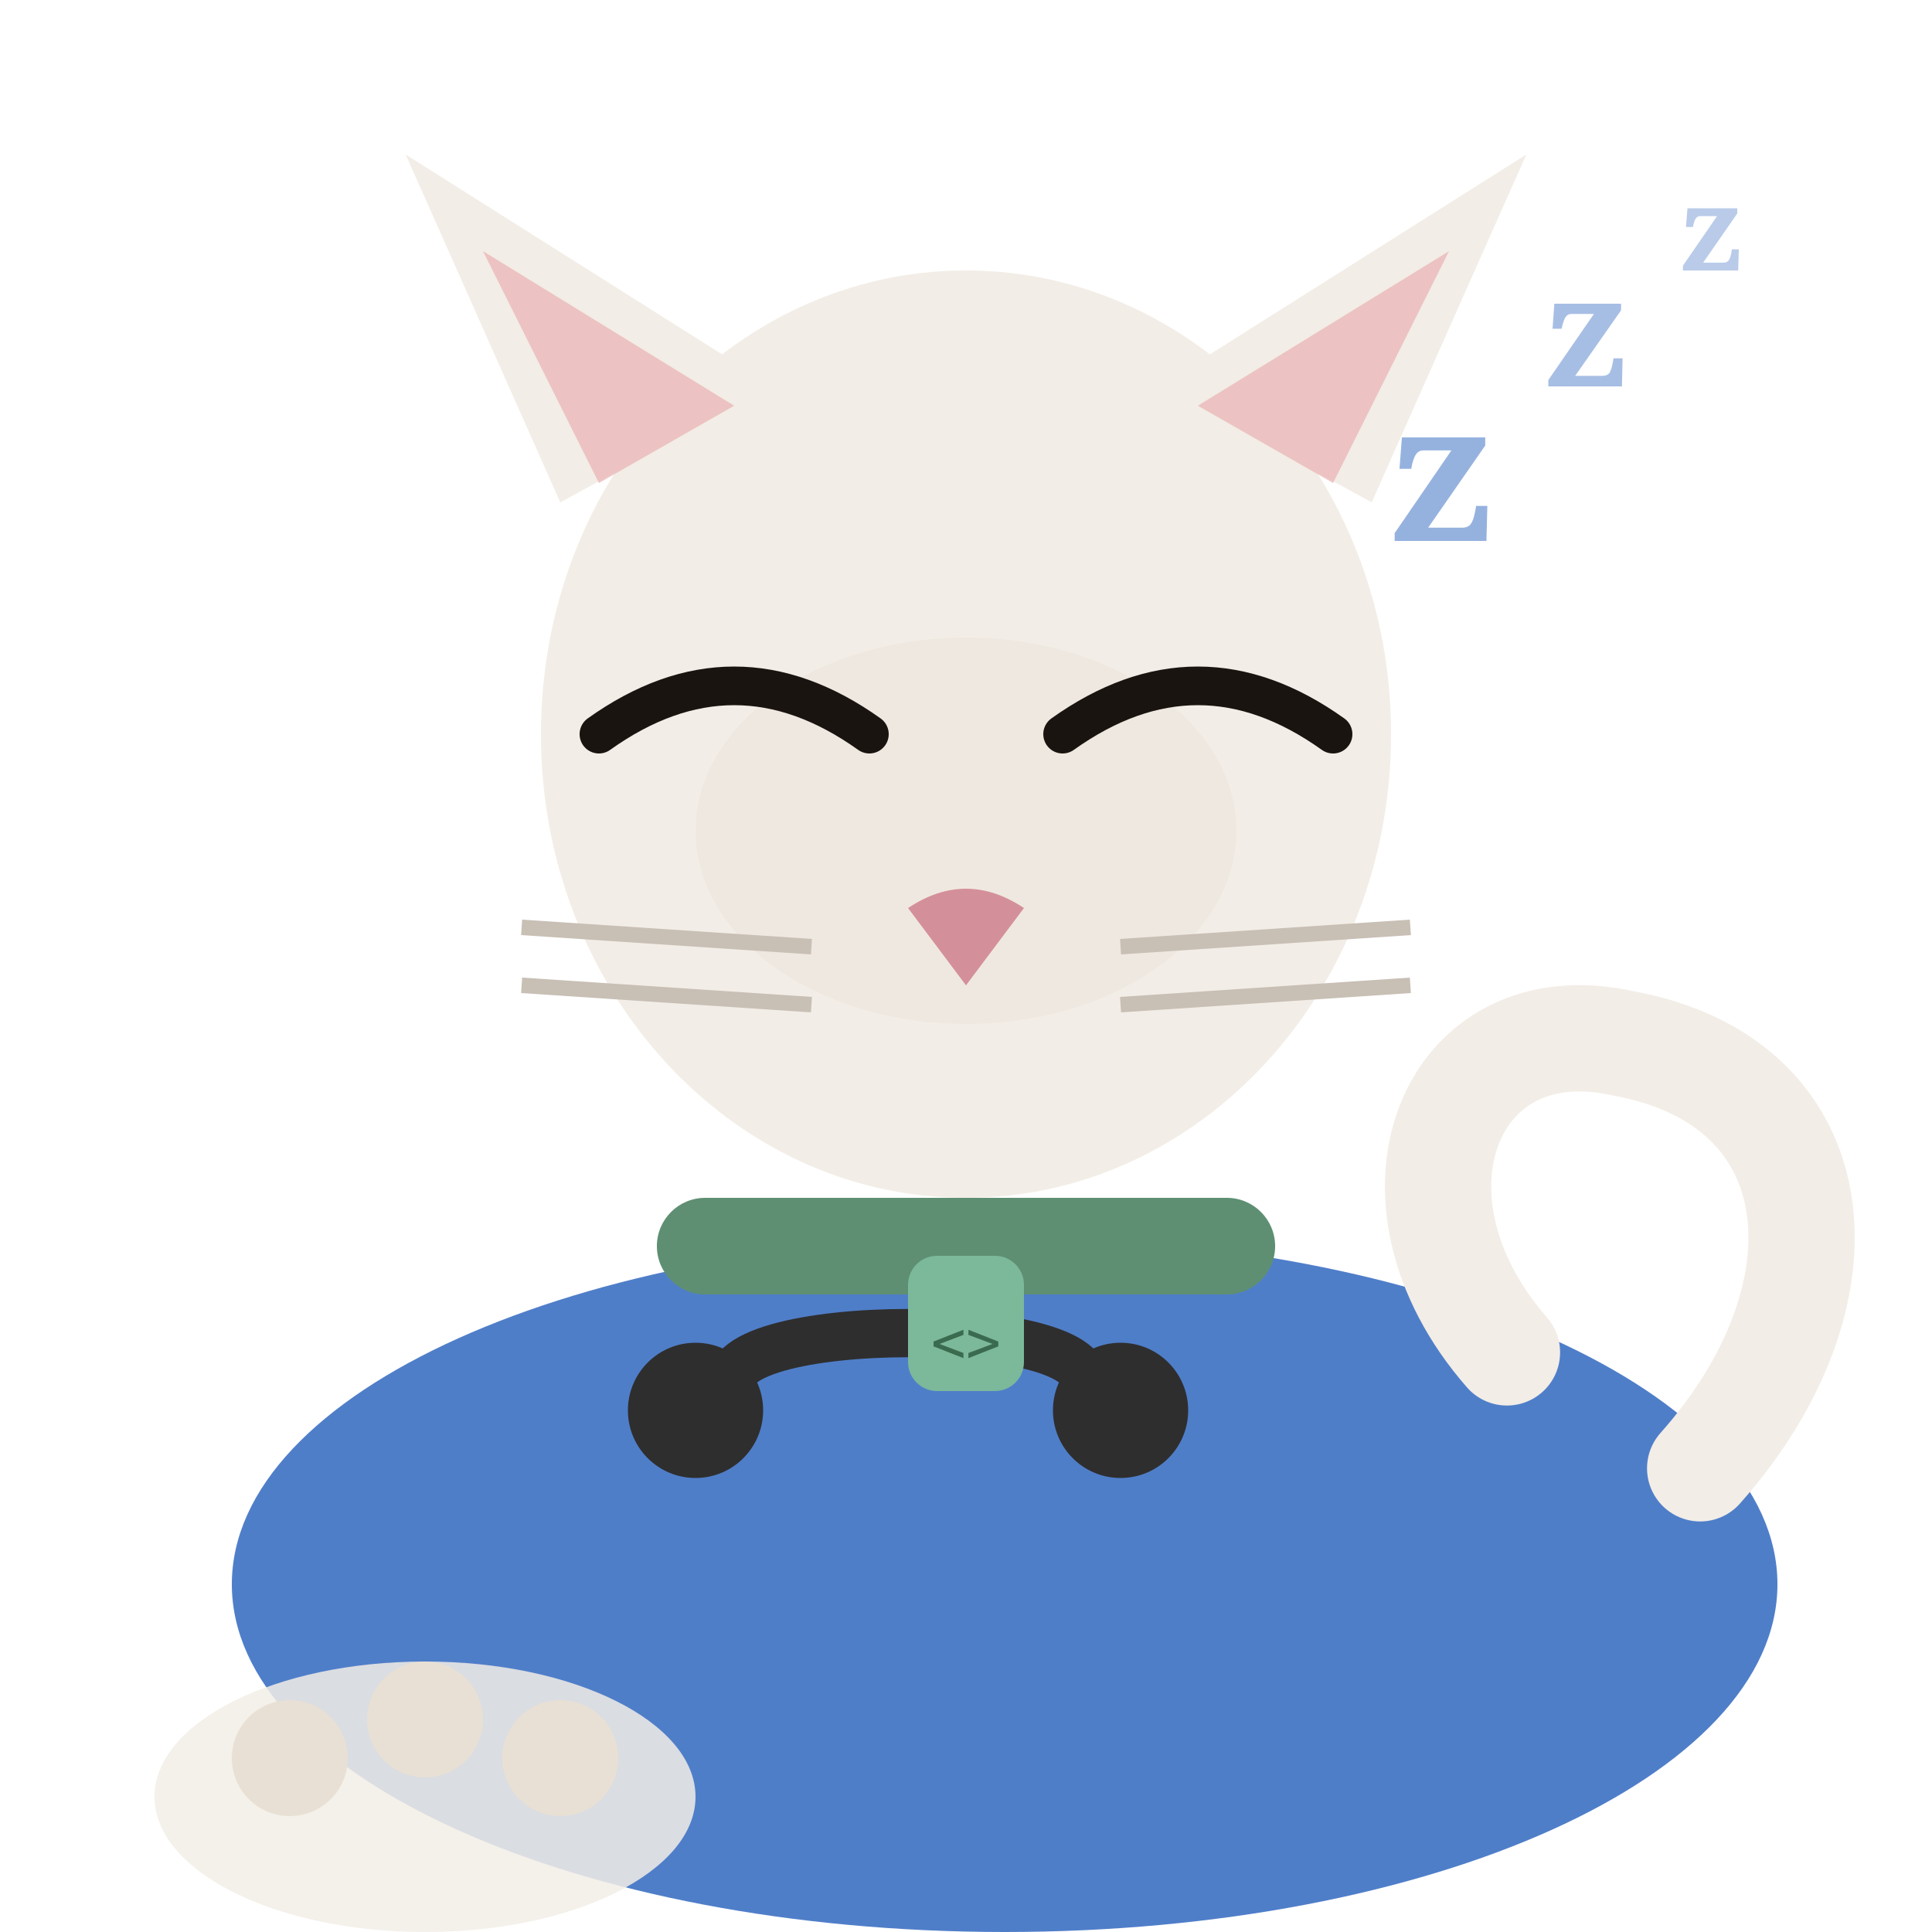
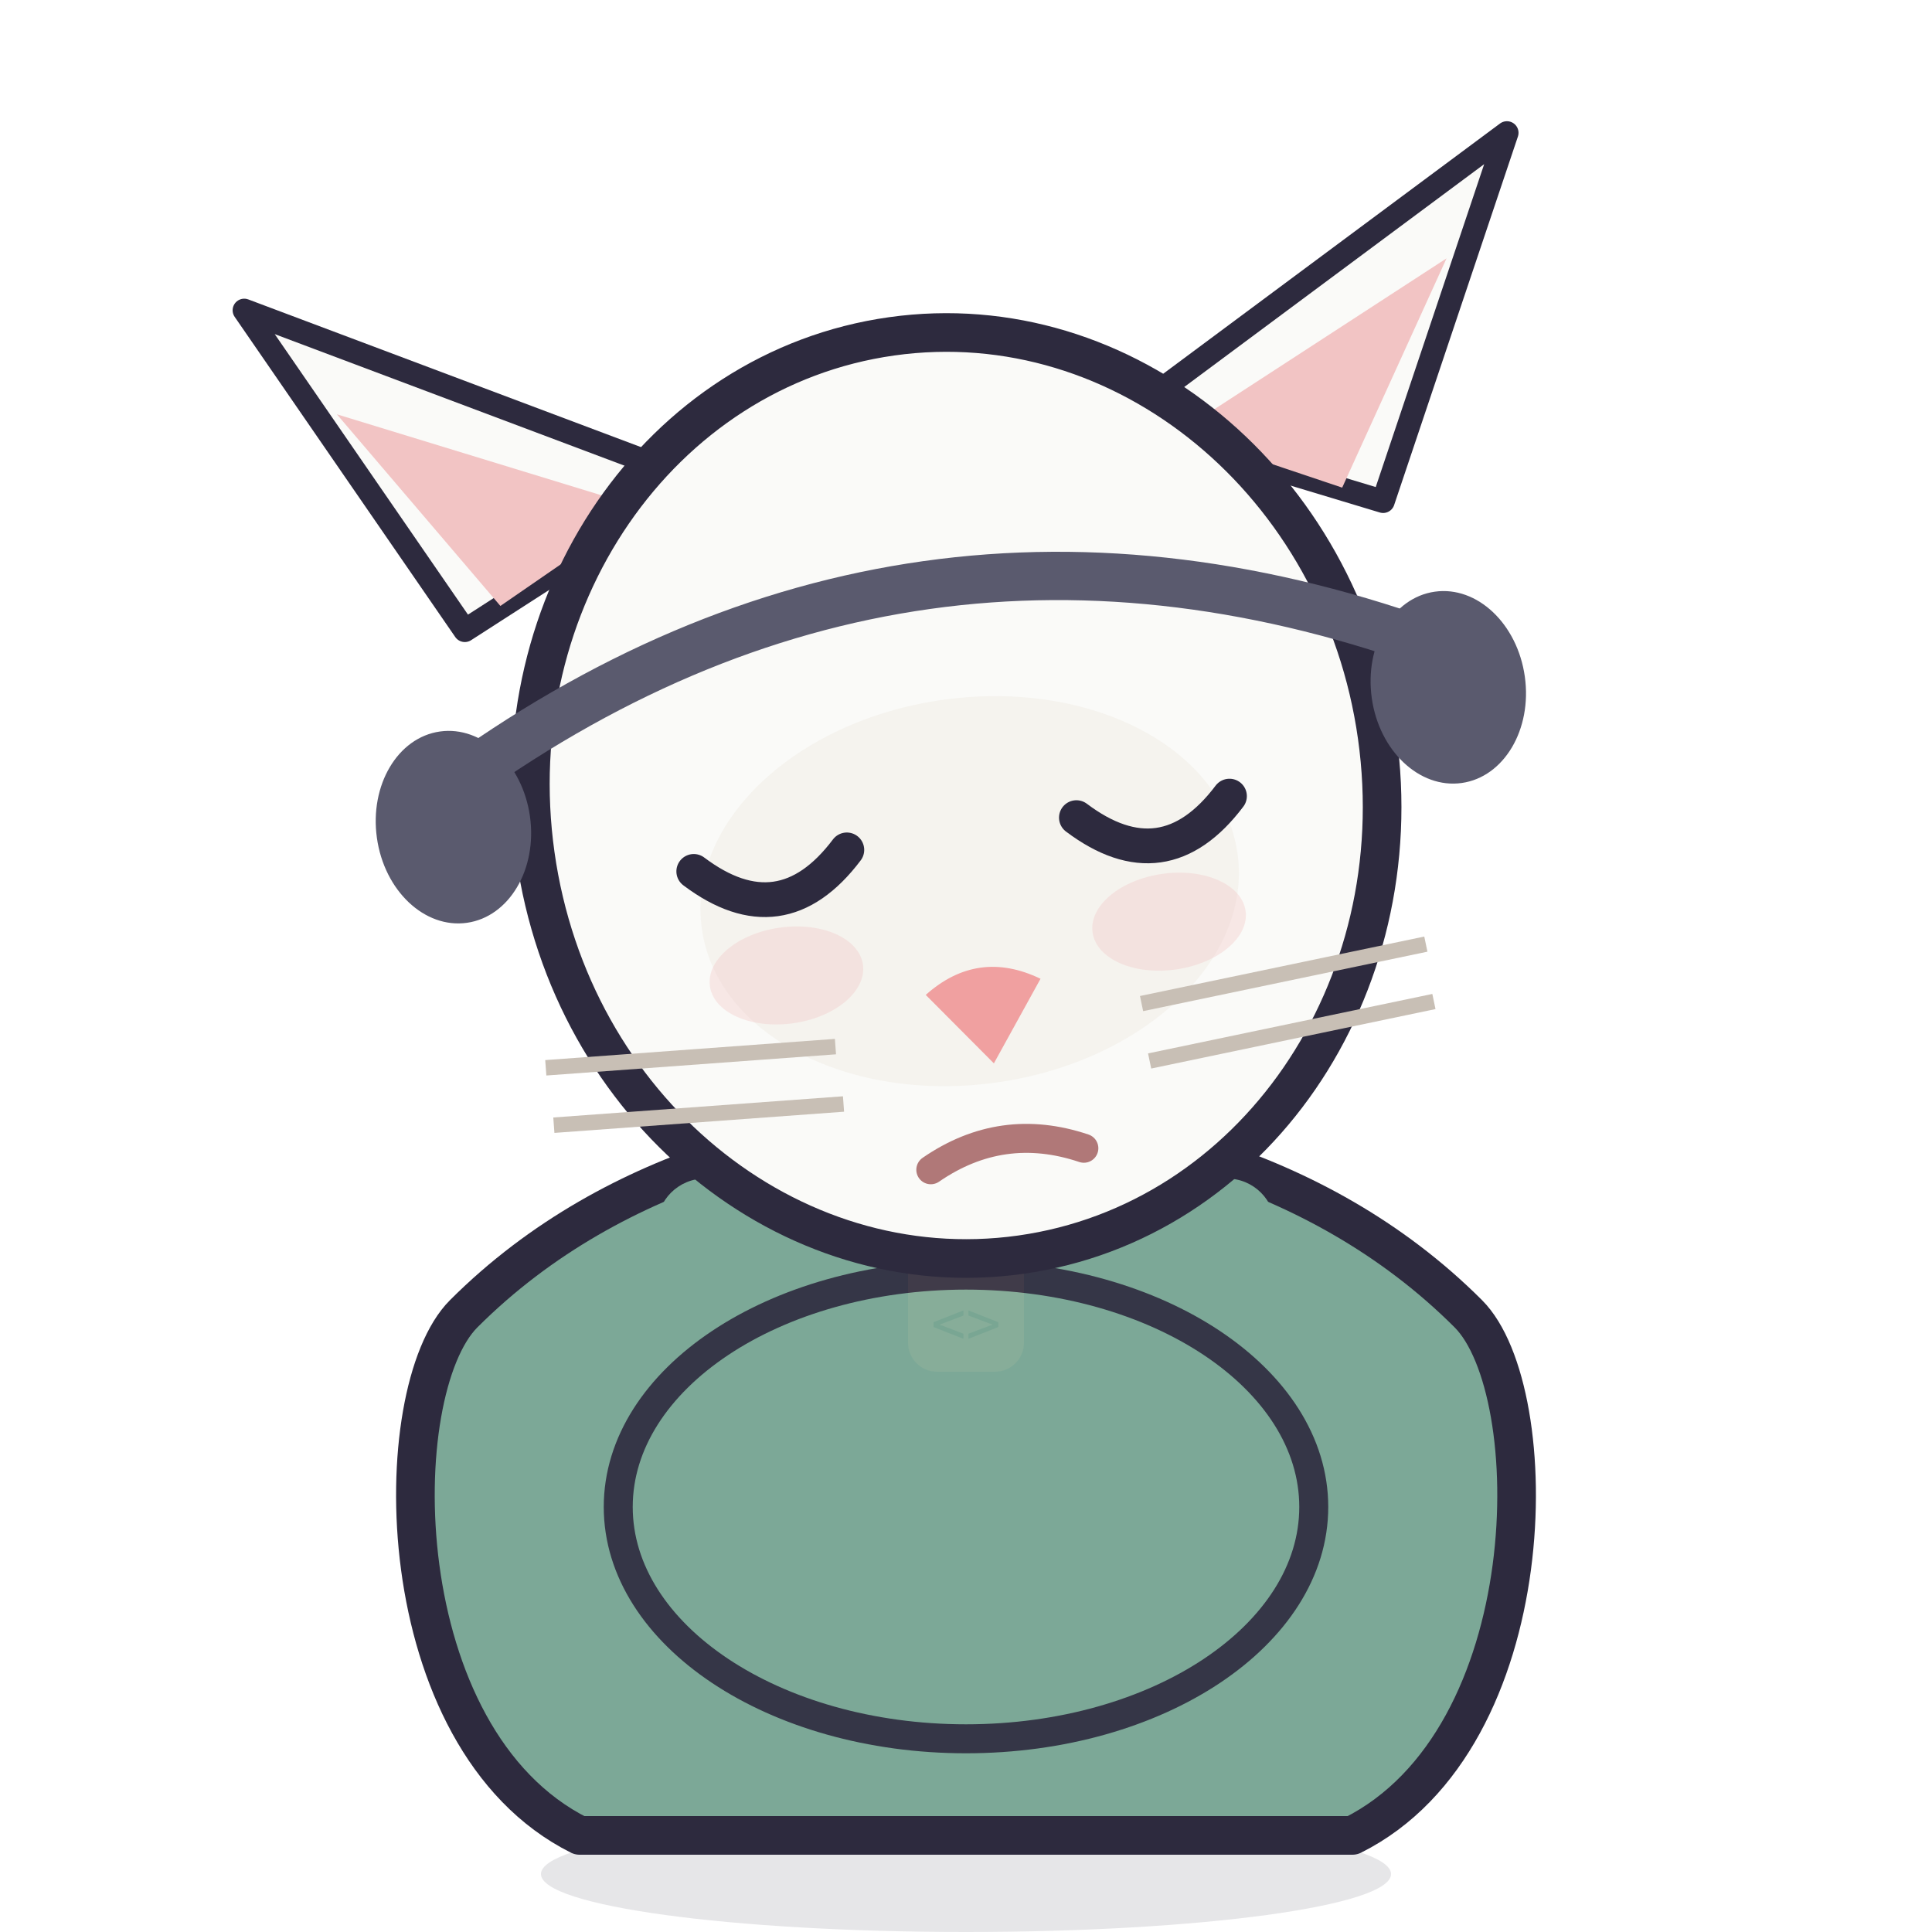
- <svg xmlns="http://www.w3.org/2000/svg" viewBox="0 0 100 100" width="100" height="100" role="img" aria-label="Mid Casey — sleep">
-   <ellipse cx="52" cy="82" rx="40" ry="18" fill="#4F7EC9" />
-   <path d="M88,76 C96,67 95,56 84,54 C75,52 71,62 78,70" stroke="#F2EDE6" stroke-width="5.5" fill="none" stroke-linecap="round" />
-   <ellipse cx="22" cy="93" rx="14" ry="7" fill="#F2EDE6" opacity="0.85" />
-   <circle cx="15" cy="91" r="3" fill="#E8E0D4" />
-   <circle cx="22" cy="89" r="3" fill="#E8E0D4" />
-   <circle cx="29" cy="91" r="3" fill="#E8E0D4" />
-   <path d="M38,72 C36,68 58,68 56,72" stroke="#2E2E2E" stroke-width="2.5" fill="none" stroke-linecap="round" />
-   <circle cx="36" cy="73" r="3.5" fill="#2E2E2E" />
-   <circle cx="58" cy="73" r="3.5" fill="#2E2E2E" />
-   <rect x="34" y="62" width="32" height="5" rx="2.5" fill="#5E8F72" />
-   <rect x="47" y="65" width="6" height="7" rx="1.5" fill="#7CB89A" />
-   <text x="50" y="70.5" text-anchor="middle" font-family="monospace" font-size="3" fill="#3A6B4F">&lt;&gt;</text>
-   <ellipse cx="50" cy="38" rx="22" ry="24" fill="#F2EDE6" />
-   <ellipse cx="50" cy="43" rx="14" ry="10" fill="#E8E0D4" opacity="0.35" />
-   <path d="M29,26 L21,8 L40,20 Z" fill="#F2EDE6" />
-   <path d="M31,25 L25,13 L38,21 Z" fill="#EAB5B5" opacity="0.75" />
-   <path d="M71,26 L79,8 L60,20 Z" fill="#F2EDE6" />
-   <path d="M69,25 L75,13 L62,21 Z" fill="#EAB5B5" opacity="0.75" />
-   <path d="M31,38 Q38,33 45,38" stroke="#1A1410" stroke-width="2" fill="none" stroke-linecap="round" />
-   <path d="M55,38 Q62,33 69,38" stroke="#1A1410" stroke-width="2" fill="none" stroke-linecap="round" />
-   <path d="M47,47 L50,51 L53,47 Q50,45 47,47 Z" fill="#D4909A" />
-   <line x1="27" y1="48" x2="42" y2="49" stroke="#C8BFB5" stroke-width="0.8" />
-   <line x1="27" y1="51" x2="42" y2="52" stroke="#C8BFB5" stroke-width="0.8" />
-   <line x1="58" y1="49" x2="73" y2="48" stroke="#C8BFB5" stroke-width="0.8" />
-   <line x1="58" y1="52" x2="73" y2="51" stroke="#C8BFB5" stroke-width="0.8" />
-   <text x="72" y="28" font-family="serif" font-size="10" font-weight="600" fill="#4F7EC9" opacity="0.6">z</text>
-   <text x="80" y="20" font-family="serif" font-size="8" font-weight="600" fill="#4F7EC9" opacity="0.5">z</text>
-   <text x="87" y="14" font-family="serif" font-size="6" font-weight="600" fill="#4F7EC9" opacity="0.4">z</text>
+ <svg xmlns="http://www.w3.org/2000/svg" viewBox="0 0 100 100" width="100" height="100" role="img" aria-label="Mid Casey, sleep">
+   <ellipse cx="50" cy="97" rx="22" ry="3" fill="#2D2A3E" opacity="0.12" />
+   <path d="M24,68 C20,72 20,90 30,95 L70,95 C80,90 80,72 76,68 C68,60 57,58 50,58 C43,58 32,60 24,68 Z" fill="#7CA897" stroke="#2D2A3E" stroke-width="2" stroke-linejoin="round" />
+   <rect x="34" y="61" width="32" height="5" rx="2.5" fill="#7CA897" />
+   <rect x="47" y="64" width="6" height="7" rx="1.5" fill="#E8D5B0" />
+   <text x="50" y="69.5" text-anchor="middle" font-family="monospace" font-size="3" fill="#5E8F72">&lt;&gt;</text>
+   <ellipse cx="50" cy="78" rx="18" ry="12" fill="#7CA897" stroke="#2D2A3E" stroke-width="1.5" opacity="0.9" />
+   <g transform="translate(2, 4) rotate(-8, 50, 55)">
+     <path d="M26,25 L17,7 L39,19 Z" fill="#FAFAF8" stroke="#2D2A3E" stroke-width="1.2" stroke-linejoin="round" />
+     <path d="M28,24 L21,13 L36,20 Z" fill="#F2C4C4" />
+     <path d="M74,25 L83,7 L61,19 Z" fill="#FAFAF8" stroke="#2D2A3E" stroke-width="1.2" stroke-linejoin="round" />
+     <path d="M72,24 L79,13 L64,20 Z" fill="#F2C4C4" />
+     <ellipse cx="50" cy="37" rx="22" ry="24" fill="#FAFAF8" stroke="#2D2A3E" stroke-width="2" stroke-linejoin="round" />
+     <ellipse cx="50" cy="42" rx="14" ry="10" fill="#EDE8DF" opacity="0.4" />
+     <ellipse cx="40" cy="45" rx="4" ry="2.5" fill="#F2C4C4" opacity="0.35" />
+     <ellipse cx="60" cy="45" rx="4" ry="2.5" fill="#F2C4C4" opacity="0.35" />
+     <path d="M36,39 Q40,43 44,39" stroke="#2D2A3E" stroke-width="1.8" fill="none" stroke-linecap="round" />
+     <path d="M56,39 Q60,43 64,39" stroke="#2D2A3E" stroke-width="1.8" fill="none" stroke-linecap="round" />
+     <path d="M47,47 L50 51 L53,47 Q50,45 47,47 Z" fill="#F0A0A0" />
+     <path d="M46,56 Q50,54 54,56" stroke="#B07878" stroke-width="1.5" fill="none" stroke-linecap="round" />
+     <line x1="27" y1="48" x2="42" y2="49" stroke="#C8BFB5" stroke-width="0.8" />
+     <line x1="27" y1="51" x2="42" y2="52" stroke="#C8BFB5" stroke-width="0.8" />
+     <line x1="58" y1="49" x2="73" y2="48" stroke="#C8BFB5" stroke-width="0.8" />
+     <line x1="58" y1="52" x2="73" y2="51" stroke="#C8BFB5" stroke-width="0.8" />
+     <path d="M24,33 Q50,19 76,33" fill="none" stroke="#5A5A6E" stroke-width="2.5" stroke-linecap="round" />
+     <ellipse cx="24" cy="35" rx="4" ry="5" fill="#5A5A6E" />
+     <ellipse cx="76" cy="35" rx="4" ry="5" fill="#5A5A6E" />
+   </g>
</svg>
